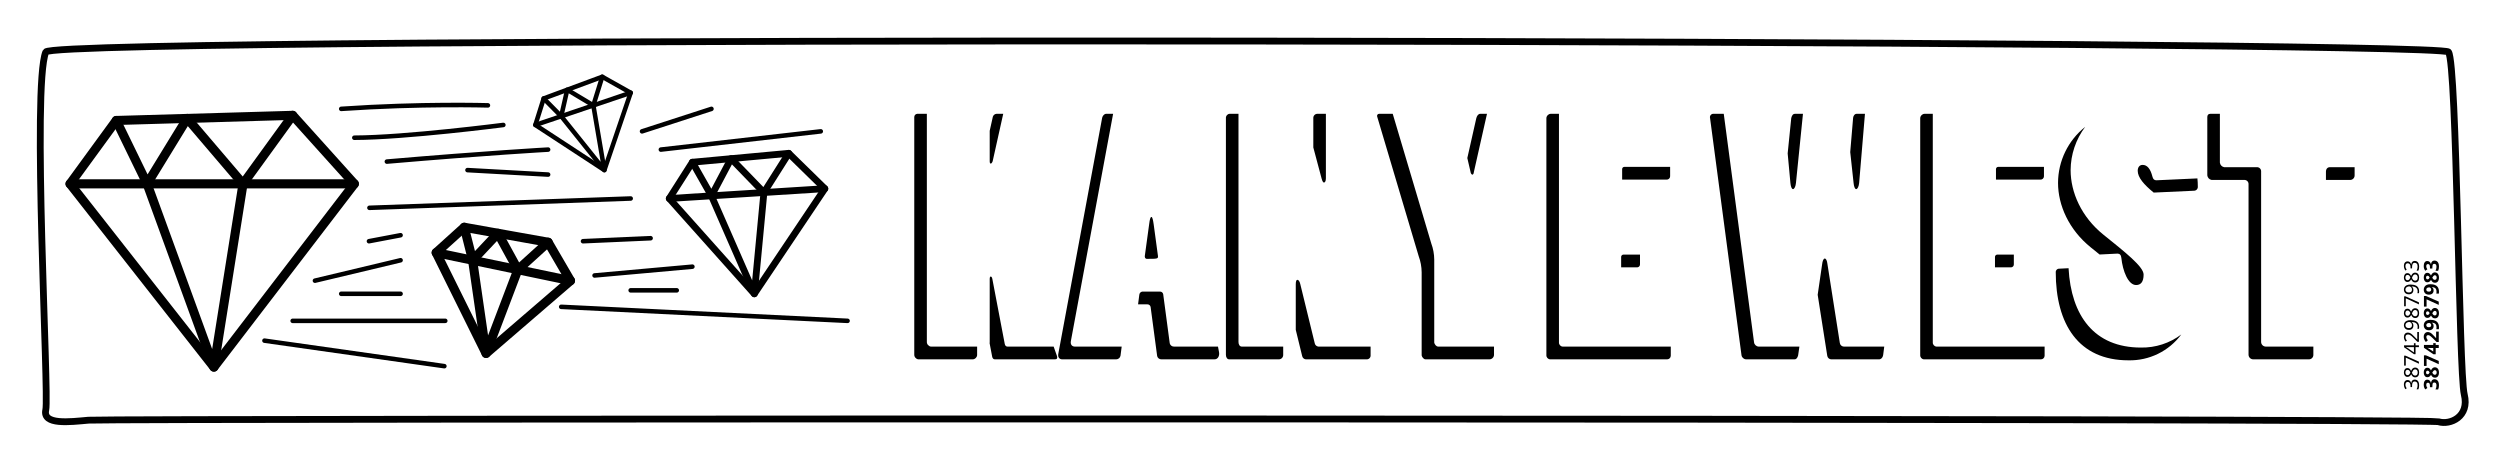
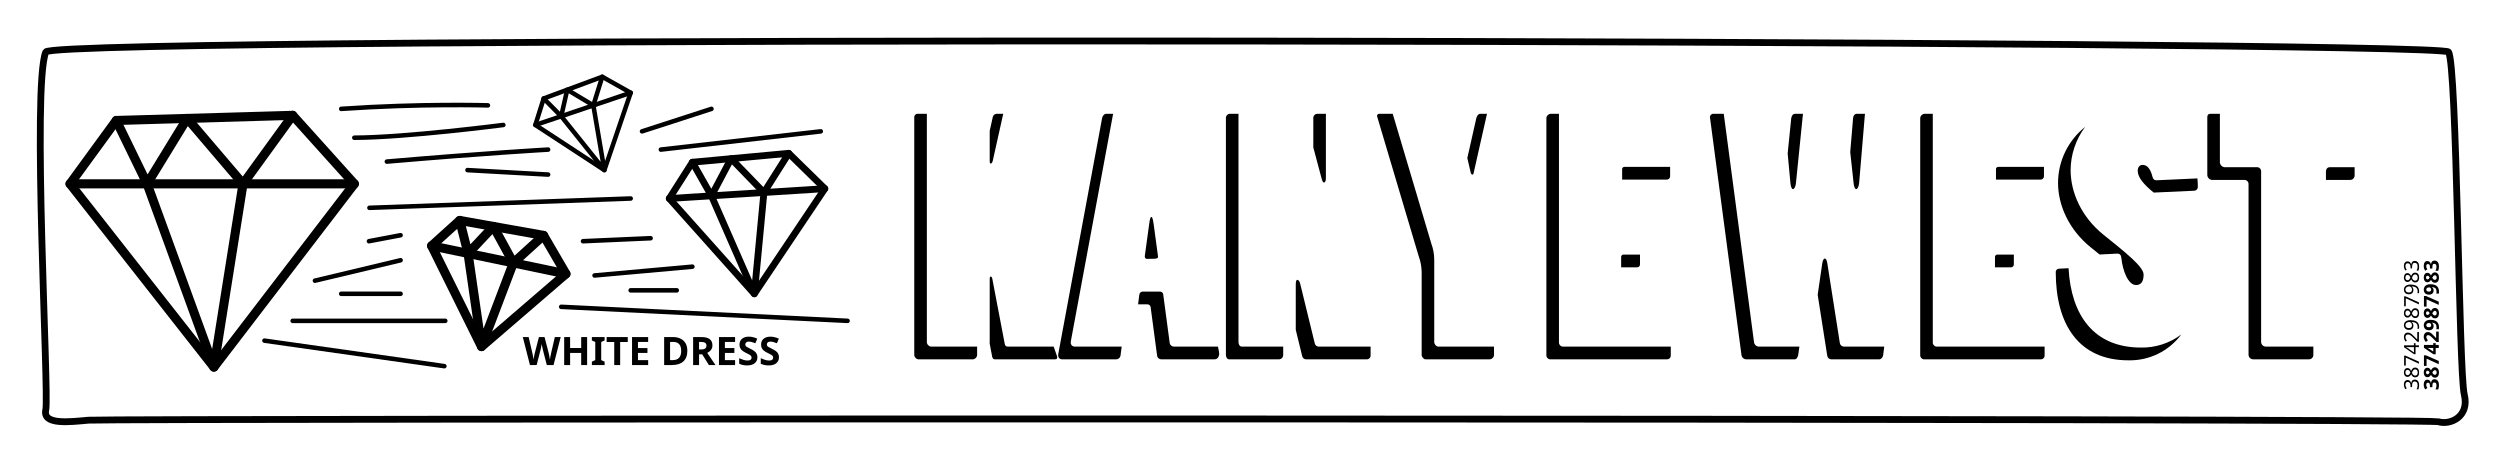
<svg xmlns="http://www.w3.org/2000/svg" id="Logos" viewBox="0 0 1100 200">
  <defs>
    <style>
      .cls-1, .cls-2, .cls-3 {
        fill: none;
        stroke: #000;
        stroke-linecap: round;
        stroke-linejoin: round;
      }

      .cls-1 {
        stroke-width: 4px;
      }

      .cls-2 {
        stroke-width: 2px;
      }

      .cls-3 {
        stroke-width: 3px;
      }

      .cls-4, .cls-5 {
        font-size: 9.128px;
      }

      .cls-4 {
        font-family: PoplarStd, Poplar Std;
      }

-       .cls-5 {
+       .cls-5, .cls-6 {
        font-family: TYPOGRAPHPRO-ExtraBold, TYPOGRAPH PRO;
        font-weight: 700;
+       }
+ 
+       .cls-6 {
+         font-size: 17.229px;
      }
    </style>
  </defs>
  <g>
    <g>
      <polygon class="cls-1" points="51.166 53.01 30.821 80.891 94.117 161.518 155.906 80.891 128.779 50.75 51.166 53.01" />
      <line class="cls-1" x1="30.821" y1="80.891" x2="155.906" y2="80.891" />
      <polyline class="cls-1" points="128.779 50.75 106.927 80.891 82.369 52.101 64.729 80.891 51.166 53.01" />
      <polyline class="cls-1" points="64.729 80.891 94.117 161.518 106.927 80.891" />
    </g>
    <g>
-       <polygon class="cls-1" points="204.281 100 191.92 111.166 213.876 155.499 251.017 123.498 241.172 106.584 204.281 100" />
-       <line class="cls-1" x1="191.92" y1="111.166" x2="251.017" y2="123.498" />
-       <polyline class="cls-1" points="241.172 106.584 227.877 118.669 219.113 102.647 207.941 114.509 204.281 100" />
-       <polyline class="cls-1" points="207.941 114.509 213.876 155.499 227.877 118.669" />
+       <polygon class="cls-1" points="202.28 96.998 189.919 108.164 211.874 152.496 249.015 120.496 239.171 103.581 202.28 96.998" />
+       <line class="cls-1" x1="189.919" y1="108.164" x2="249.015" y2="120.496" />
+       <polyline class="cls-1" points="239.171 103.581 225.875 115.667 217.111 99.644 205.939 111.507 202.28 96.998" />
+       <polyline class="cls-1" points="205.939 111.507 211.874 152.496 225.875 115.667" />
    </g>
    <g>
      <polygon class="cls-2" points="239.225 43.333 235.563 54.985 265.919 74.844 277.499 40.812 264.989 33.781 239.225 43.333" />
      <line class="cls-2" x1="235.563" y1="54.985" x2="277.499" y2="40.812" />
      <polyline class="cls-2" points="264.989 33.781 261.078 46.362 249.583 39.492 246.931 51.143 239.225 43.333" />
      <polyline class="cls-2" points="246.931 51.143 265.919 74.844 261.078 46.362" />
    </g>
    <g>
      <polygon class="cls-3" points="304.647 71.382 294.479 87.342 331.905 129.271 362.926 83.014 347.039 67.459 304.647 71.382" />
      <line class="cls-3" x1="294.479" y1="87.342" x2="362.926" y2="83.014" />
      <polyline class="cls-3" points="347.039 67.459 336.124 84.709 321.69 69.805 313.034 86.169 304.647 71.382" />
      <polyline class="cls-3" points="313.034 86.169 331.905 129.271 336.124 84.709" />
    </g>
    <path class="cls-2" d="M150.139,47.9c35.154-2.424,64.541-1.537,64.541-1.537" />
    <path class="cls-2" d="M155.906,60.6c22.6-.058,65.563-5.618,65.563-5.618" />
    <path class="cls-2" d="M170.223,71.1c43.7-3.768,70.949-5.275,70.949-5.275" />
    <line class="cls-2" x1="162.556" y1="91.44" x2="277.499" y2="87.342" />
    <line class="cls-2" x1="205.697" y1="74.844" x2="241.172" y2="76.814" />
    <line class="cls-2" x1="116.365" y1="149.884" x2="195.518" y2="161.113" />
    <line class="cls-2" x1="128.779" y1="141.172" x2="195.914" y2="141.172" />
    <line class="cls-2" x1="138.575" y1="123.498" x2="176.251" y2="114.509" />
    <line class="cls-2" x1="150.139" y1="129.271" x2="176.251" y2="129.271" />
    <line class="cls-2" x1="162.346" y1="106.134" x2="176.251" y2="103.496" />
    <line class="cls-2" x1="290.782" y1="65.82" x2="361.136" y2="57.794" />
    <line class="cls-2" x1="282.497" y1="57.794" x2="313.034" y2="47.899" />
    <line class="cls-2" x1="256.531" y1="106.134" x2="286.265" y2="104.815" />
    <line class="cls-2" x1="261.61" y1="121.204" x2="304.647" y2="117.332" />
    <line class="cls-2" x1="246.931" y1="135.004" x2="372.92" y2="141.172" />
    <line class="cls-2" x1="277.499" y1="127.749" x2="297.766" y2="127.749" />
  </g>
  <path class="cls-3" d="M20.146,22.869c-6.166,15.388,1.513,150.705,0,157.487s10.519,5.274,18.82,4.521,1028.752-.882,1033.936.689,13.8-2.2,11.377-11.992-3.178-145.43-6.946-150.705S23.166,15.334,20.146,22.869Z" />
  <g>
    <g>
      <path d="M435.47,70.968c0,.576.144,1.009.432,1.009s.576-.289.865-1.009l4.655-20.89h-2.987a1.836,1.836,0,0,0-1.585,1.3l-1.38,6.194Z" />
      <path d="M463.609,152.5H443.248c-.576,0-1.008-.432-1.152-1.153l-5.474-28.664c-.144-.72-.432-1.009-.72-1.009s-.432.433-.432,1.153v27.8a1.482,1.482,0,0,1-.049.357l1.141,5.977c.144.72.577,1.152,1.153,1.152h26.5c.864,0,1.152-.576.864-1.441Z" />
      <path d="M409.542,152.5a2.078,2.078,0,0,1-1.728-2.161V50.078h-4.237a1.421,1.421,0,0,0-1.3,1.44V155.95a2.078,2.078,0,0,0,1.729,2.16h24.055a2.012,2.012,0,0,0,1.872-1.873V152.5Z" />
    </g>
    <g>
      <path d="M509.5,112.6l-1.872-13.828c-.288-2.016-.576-3.312-1.009-3.312s-.72,1.007-1.008,3.312l-1.872,13.685c-.144.719.144,1.44.864,1.44C509.215,113.893,509.647,113.893,509.5,112.6Z" />
      <path d="M535.911,152.5h-19.35a1.866,1.866,0,0,1-1.872-1.441l-2.881-21.606a1.4,1.4,0,0,0-1.44-1.153h-7.779a1.541,1.541,0,0,0-1.3,1.441l-.539,4.173h4.08a1.4,1.4,0,0,1,1.44,1.152l2.881,21.606a1.865,1.865,0,0,0,1.873,1.441h23.335c1.584,0,2.3-1.584,2.016-3.169Z" />
      <path d="M472.916,152.5c-1.3,0-2.016-1.008-1.728-2.45l18.58-99.969h-3.084c-.864,0-1.584,1.008-1.728,1.728l-19.3,103.855c-.288,1.441.432,2.449,1.729,2.449H491.15a1.964,1.964,0,0,0,1.872-1.584l.521-4.029Z" />
    </g>
    <g>
      <path d="M581.519,78.6c.289,1.152.721,1.729,1.009,1.729.432,0,.864-.577.864-1.872V50.078h-3.805a1.786,1.786,0,0,0-1.729,1.872V64.873Z" />
      <path d="M546.373,152.5c-.864,0-1.44-.865-1.44-2.017V50.078h-3.95A1.77,1.77,0,0,0,539.4,51.95V156.093c0,1.153.576,2.017,1.44,2.017h21.895a1.906,1.906,0,0,0,1.872-1.873V152.5Z" />
      <path d="M580.079,152.5a1.807,1.807,0,0,1-1.584-1.441l-6.338-25.928c-.288-1.44-.865-2.016-1.3-2.016s-.72.576-.72,2.016v20l2.821,11.539a1.806,1.806,0,0,0,1.584,1.441h26.936a1.677,1.677,0,0,0,1.585-1.873V152.5Z" />
    </g>
    <g>
      <path d="M647.055,75.721a1.518,1.518,0,0,0,.72,1.153c.288,0,.72-.432.72-1.153l5.782-25.643h-2.961c-.864,0-1.441.864-1.729,1.872l-3.966,17.589Z" />
      <path d="M632.794,152.5c-.864,0-1.584-1.008-1.728-1.729V114.181a21.016,21.016,0,0,0-1.3-7.057L612.8,50.078h-6a.9.9,0,0,0-.865,1.152l18.294,61.507a21.036,21.036,0,0,1,1.3,7.057v36.587c.144.721.864,1.729,1.729,1.729h28.088a2.039,2.039,0,0,0,2.017-1.873V152.5Z" />
    </g>
    <g>
      <path d="M721.6,116.337V112.02h-7.286a1.028,1.028,0,0,0-1.008,1.152v4.461h7.142A1.27,1.27,0,0,0,721.6,116.337Z" />
      <path d="M734.856,77.59V73.417H714.75a.984.984,0,0,0-1.008,1.008V79.03h19.53A1.48,1.48,0,0,0,734.856,77.59Z" />
      <path d="M687.526,152.5a1.771,1.771,0,0,1-1.584-1.873V50.078h-3.661a2.012,2.012,0,0,0-1.873,1.872V156.237a1.771,1.771,0,0,0,1.585,1.873H733.56a1.6,1.6,0,0,0,1.584-1.584V152.5Z" />
    </g>
    <g>
      <path d="M787.775,80.475c.144,1.584.576,2.736,1.152,2.736s1.152-1.152,1.3-2.736l3.078-30.4h-3.427c-1.008,0-1.44.72-1.728,1.872l-1.576,15.56Z" />
      <path d="M815.575,80.475c.144,1.584.576,2.736,1.152,2.736s1.153-1.152,1.3-2.736l2.554-30.4h-3.623c-.864,0-1.44.72-1.584,1.728L814.1,66.922Z" />
      <path d="M773.8,152.5a2.151,2.151,0,0,1-2.017-1.873L758.454,50.078h-4.445a1.486,1.486,0,0,0-1.585,1.872l13.828,104.287a2.151,2.151,0,0,0,2.017,1.873h21.318c.865,0,1.3-.721,1.585-1.729l.566-3.884Z" />
      <path d="M811.254,152.5a1.843,1.843,0,0,1-1.729-1.584l-5.473-34.86c-.144-1.3-.577-2.3-1.153-2.3s-1.008,1.152-1.152,2.449l-1.968,13.5,4.213,26.831a1.842,1.842,0,0,0,1.728,1.584h21.03c.865,0,1.729-.721,1.873-2.16l.445-3.453Z" />
    </g>
    <g>
      <path d="M899.342,77.59V73.417H879.236a.984.984,0,0,0-1.008,1.008V79.03h19.53A1.48,1.48,0,0,0,899.342,77.59Z" />
      <path d="M886.09,116.337V112.02H878.8a1.028,1.028,0,0,0-1.008,1.152v4.461h7.142A1.27,1.27,0,0,0,886.09,116.337Z" />
      <path d="M852.012,152.5a1.771,1.771,0,0,1-1.584-1.873V50.078h-3.661a2.012,2.012,0,0,0-1.873,1.872V156.237a1.771,1.771,0,0,0,1.584,1.873h51.568a1.6,1.6,0,0,0,1.584-1.584V152.5Z" />
    </g>
    <g>
      <path d="M947.077,77.739q-1.3-5.186-4.321-5.186c-1.441,0-2.161,1.153-2.161,2.592,0,2.948,2.778,6.134,7.036,9.592l17.679-.809a1.7,1.7,0,0,0,1.729-1.873c0-1.2-.065-2.384-.18-3.558l-18.053.826C947.941,79.323,947.365,78.891,947.077,77.739Z" />
      <path d="M942.036,152.928c-20.612,0-30.752-14.043-31.871-34.917l-3.912.2a1.531,1.531,0,0,0-1.729,1.441c0,23.047,10.083,38.891,31.978,38.891a28.162,28.162,0,0,0,23.269-11.381A28.62,28.62,0,0,1,942.036,152.928Z" />
      <path d="M919.937,108.847q2,1.614,3.892,3.139l7.835-.4c1.009,0,1.585.577,1.729,1.873.576,5.762,3.025,11.956,6.482,11.956,2.017,0,3.313-1.3,3.313-4.61,0-3.457-8.067-9.8-17.717-17.573s-14.4-18.581-14.4-28.376a32.02,32.02,0,0,1,6.421-19.043,31.579,31.579,0,0,0-11.954,24.656C905.533,90.266,910.286,101.069,919.937,108.847Z" />
    </g>
    <g>
      <path d="M1025.143,73.561c-1.008,0-1.728.721-1.728,2.017v3.6h10.6a1.969,1.969,0,0,0,2.017-2.016v-3.6Z" />
      <path d="M996.911,152.5a2.061,2.061,0,0,1-2.017-2.017V75.29a1.786,1.786,0,0,0-1.872-1.729h-14.4a2.3,2.3,0,0,1-1.873-2.017V50.078h-4.237c-.865,0-1.3.576-1.3,1.44v25.64a2.3,2.3,0,0,0,1.873,2.016h14.4a1.787,1.787,0,0,1,1.873,1.729v75.19a2.06,2.06,0,0,0,2.016,2.017h24.488a1.94,1.94,0,0,0,2.016-1.873V152.5Z" />
    </g>
  </g>
  <text class="cls-4" transform="translate(1064.327 171.711) rotate(-90)">38742987983</text>
  <text class="cls-5" transform="translate(1073.052 171.711) rotate(-90)">38742987983</text>
+   <text class="cls-6" transform="translate(230.033 160.615)">WHITE DRESS</text>
</svg>
